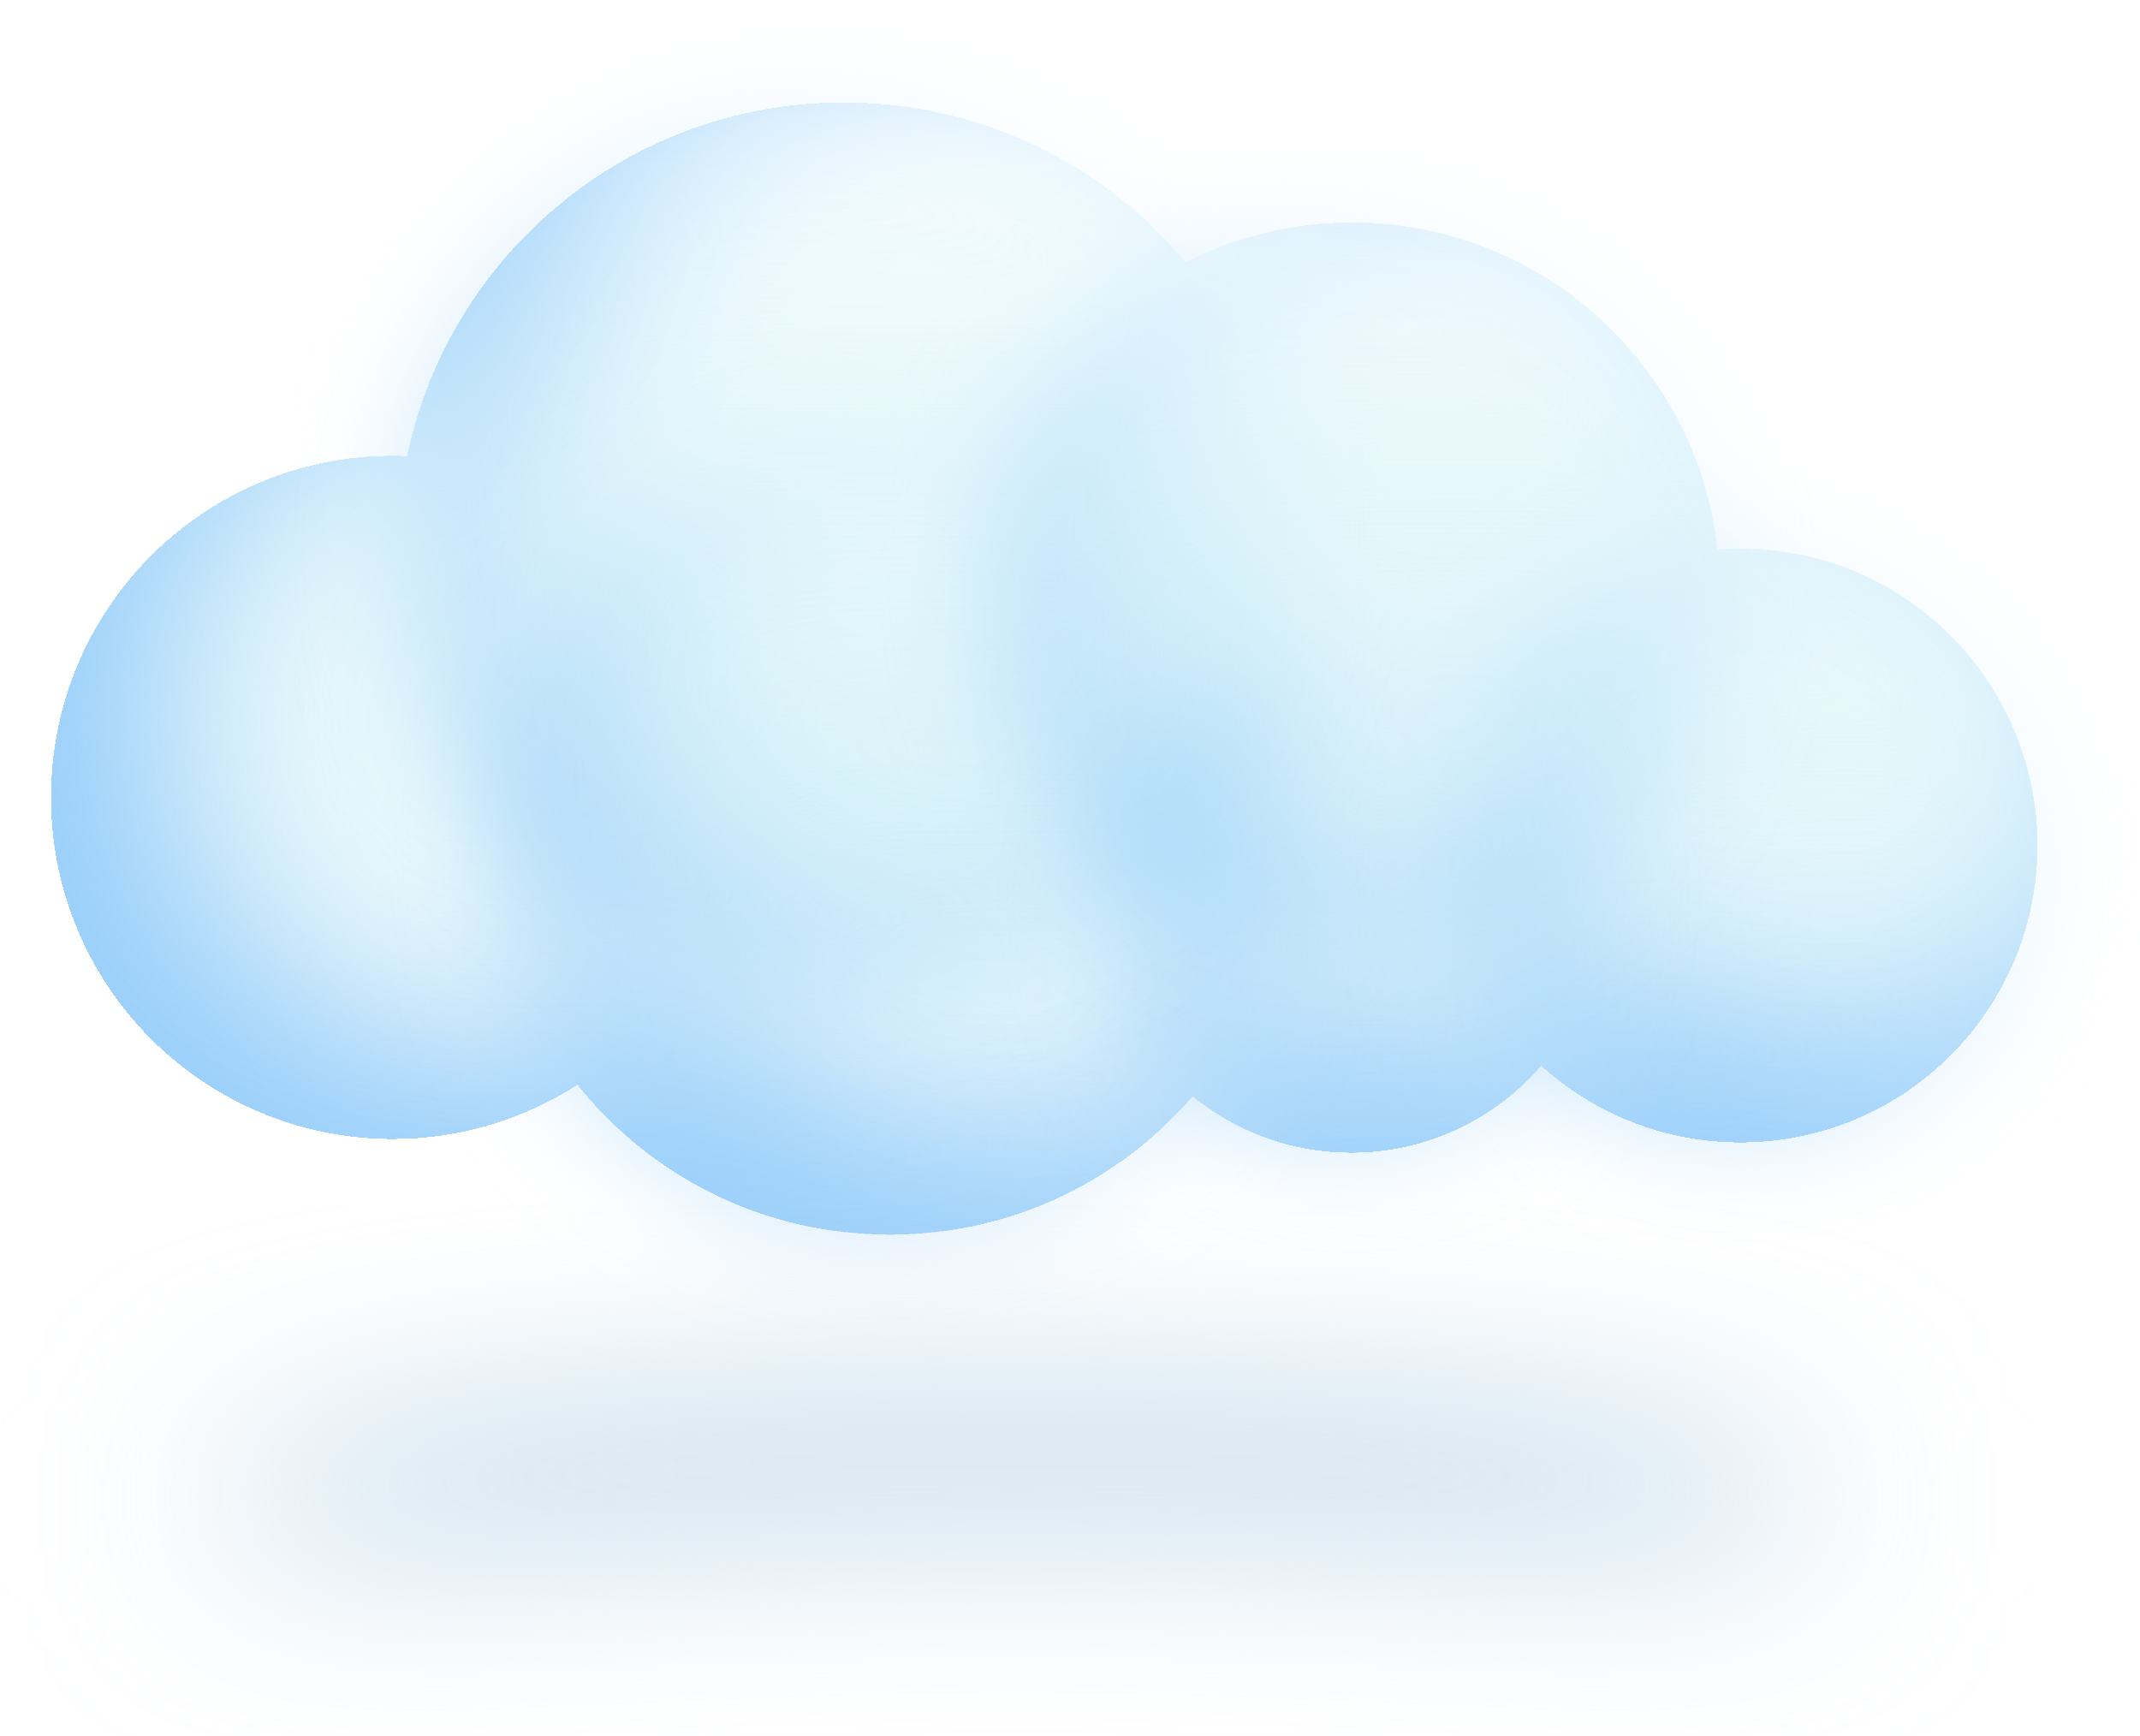
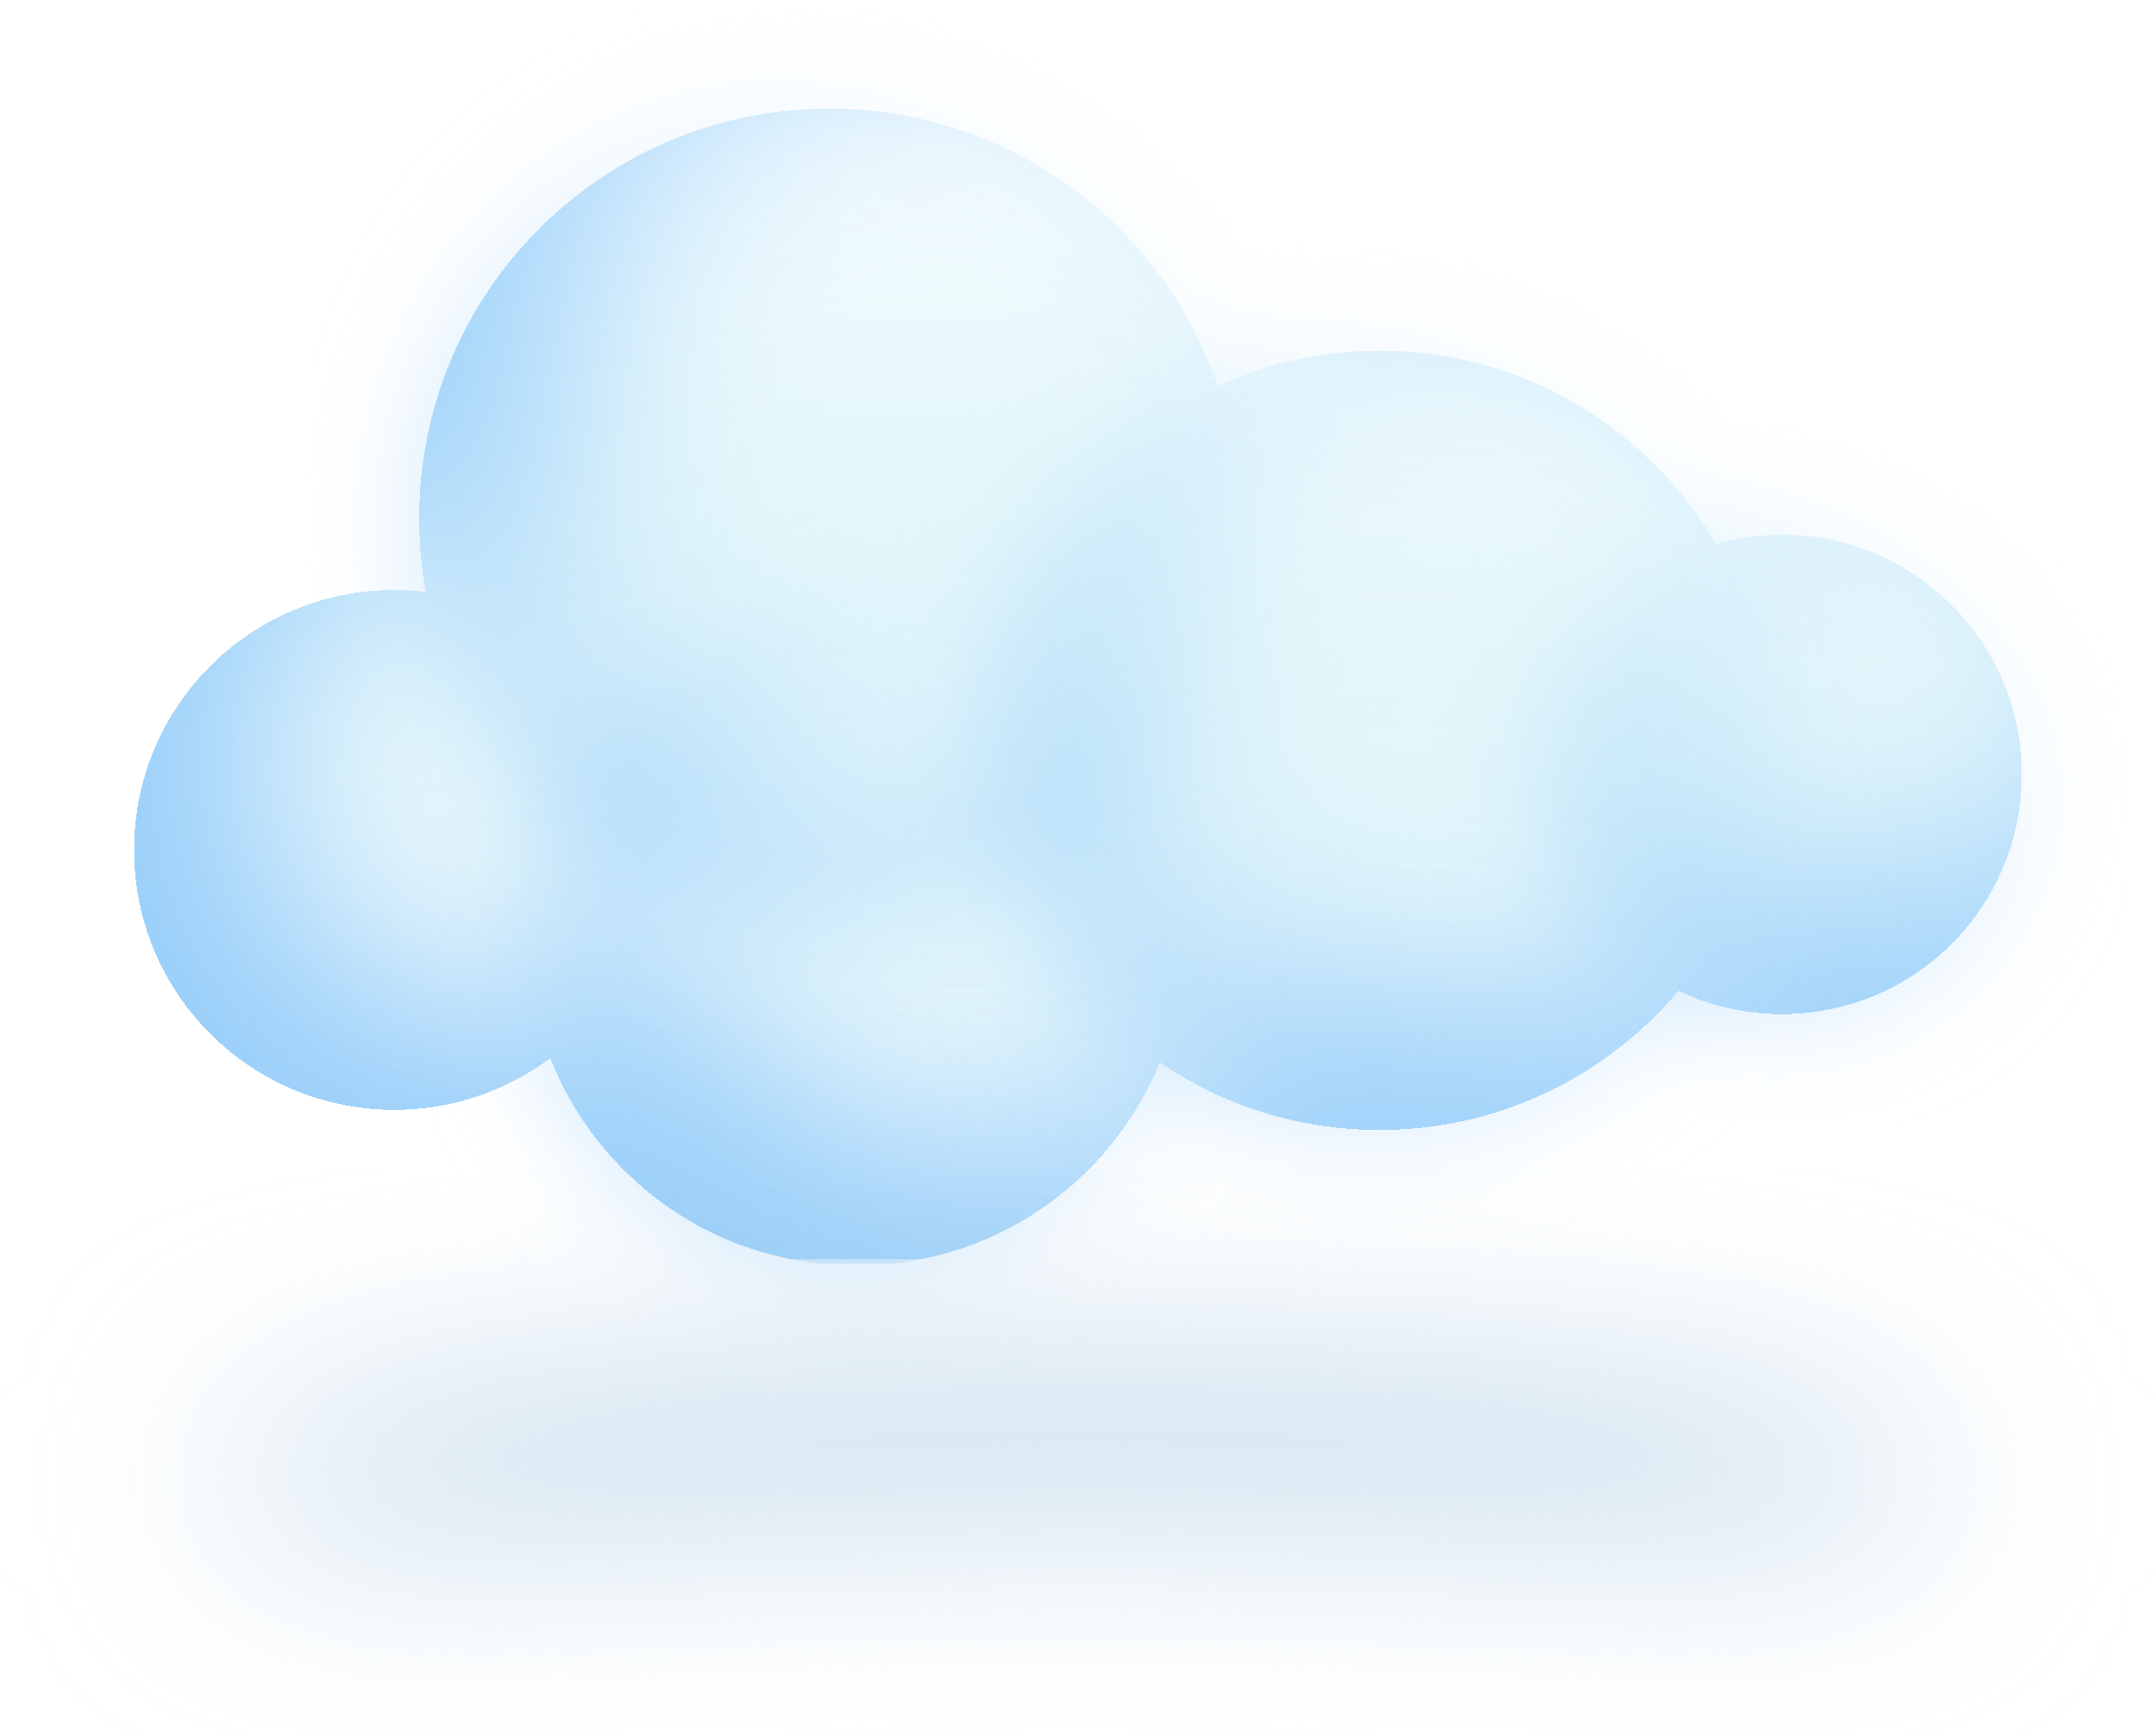
- <svg xmlns="http://www.w3.org/2000/svg" width="624" height="506" viewBox="0 0 624 506" fill="none">
-   <g filter="url(#filter0_i_52_371)">
-     <path fill-rule="evenodd" clip-rule="evenodd" d="M246 30C286.037 30 321.847 48.099 345.694 76.562C360.259 69.168 376.742 65 394.2 65C449.409 65 494.87 106.684 500.755 160.259C502.981 160.087 505.23 160 507.5 160C555.273 160 594 198.727 594 246.5C594 294.273 555.273 333 507.5 333C485.126 333 464.735 324.505 449.379 310.565C435.991 326.137 416.147 336 394 336C376.465 336 360.374 329.817 347.788 319.513C326.423 344.305 294.795 360 259.5 360C222.631 360 189.762 342.873 168.415 316.141C152.88 326.176 134.37 332 114.5 332C59.548 332 15 287.452 15 232.5C15 177.548 59.548 133 114.5 133C115.937 133 117.366 133.03 118.788 133.091C131.182 74.206 183.429 30 246 30Z" fill="url(#paint0_linear_52_371)" />
+ <svg xmlns="http://www.w3.org/2000/svg" width="593" height="476" viewBox="0 0 593 476" fill="none">
+   <g filter="url(#filter0_i_160_357)">
+     <path fill-rule="evenodd" clip-rule="evenodd" d="M228.156 30C277.66 30 319.713 61.864 334.875 106.178C348.44 99.981 363.523 96.528 379.415 96.528C418.911 96.528 453.419 117.861 472.016 149.621C477.758 147.99 483.819 147.117 490.084 147.117C526.489 147.117 556 176.592 556 212.952C556 249.311 526.489 278.786 490.084 278.786C479.883 278.786 470.224 276.472 461.603 272.341C441.939 295.768 412.419 310.664 379.415 310.664C356.997 310.664 336.186 303.791 318.979 292.04C305.534 324.918 273.197 348.086 235.441 348.086C197.214 348.086 164.542 324.336 151.408 290.803C139.453 299.792 124.583 305.12 108.467 305.12C68.997 305.12 37 273.163 37 233.741C37 194.32 68.997 162.363 108.467 162.363C111.433 162.363 114.357 162.543 117.229 162.894C116.031 156.315 115.405 149.536 115.405 142.612C115.405 80.418 165.885 30 228.156 30Z" fill="url(#paint0_linear_160_357)" />
  </g>
-   <g opacity="0.5" filter="url(#filter1_if_52_371)">
-     <circle cx="259.5" cy="243.5" r="116.5" fill="url(#paint1_linear_52_371)" />
+   <g opacity="0.5" filter="url(#filter1_if_160_357)">
+     <ellipse cx="490.084" cy="212.952" rx="65.916" ry="65.835" fill="url(#paint1_linear_160_357)" />
  </g>
-   <g opacity="0.5" filter="url(#filter2_if_52_371)">
-     <circle cx="507.5" cy="246.5" r="86.5" fill="url(#paint2_linear_52_371)" />
+   <g opacity="0.5" filter="url(#filter2_if_160_357)">
+     <ellipse cx="235.441" cy="257.996" rx="90.201" ry="90.09" fill="url(#paint2_linear_160_357)" />
  </g>
-   <g opacity="0.5" filter="url(#filter3_if_52_371)">
-     <circle cx="394" cy="263" r="73" fill="url(#paint3_linear_52_371)" />
+   <g opacity="0.5" filter="url(#filter3_if_160_357)">
+     <ellipse cx="228.156" cy="142.612" rx="112.751" ry="112.612" fill="url(#paint3_linear_160_357)" />
  </g>
-   <g opacity="0.5" filter="url(#filter4_if_52_371)">
-     <circle cx="246" cy="160" r="130" fill="url(#paint4_linear_52_371)" />
+   <g opacity="0.5" filter="url(#filter4_if_160_357)">
+     <ellipse cx="379.415" cy="203.596" rx="107.2" ry="107.068" fill="url(#paint4_linear_160_357)" />
  </g>
-   <g opacity="0.5" filter="url(#filter5_if_52_371)">
-     <ellipse cx="394.2" cy="172.068" rx="107.2" ry="107.068" fill="url(#paint5_linear_52_371)" />
-   </g>
-   <g filter="url(#filter6_f_52_371)">
-     <path d="M532.409 439.171C532.409 454.536 426.789 439.171 296.5 439.171C166.211 439.171 60.591 454.536 60.591 439.171C60.591 423.806 166.211 411.35 296.5 411.35C426.789 411.35 532.409 423.806 532.409 439.171Z" fill="#A2C6E0" />
+   <g filter="url(#filter5_f_160_357)">
+     <path d="M532.409 409.171C532.409 424.536 426.789 409.171 296.5 409.171C166.211 409.171 60.591 424.536 60.591 409.171C60.591 393.806 166.211 381.35 296.5 381.35C426.789 381.35 532.409 393.806 532.409 409.171Z" fill="#A2C6E0" />
  </g>
  <defs>
-     <filter id="filter0_i_52_371" x="15" y="5" width="609" height="355" filterUnits="userSpaceOnUse" color-interpolation-filters="sRGB">
+     <filter id="filter0_i_160_357" x="37" y="5" width="549" height="343.086" filterUnits="userSpaceOnUse" color-interpolation-filters="sRGB">
      <feFlood flood-opacity="0" result="BackgroundImageFix" />
      <feBlend mode="normal" in="SourceGraphic" in2="BackgroundImageFix" result="shape" />
      <feColorMatrix in="SourceAlpha" type="matrix" values="0 0 0 0 0 0 0 0 0 0 0 0 0 0 0 0 0 0 127 0" result="hardAlpha" />
      <feOffset dx="30" dy="-25" />
      <feGaussianBlur stdDeviation="30" />
      <feComposite in2="hardAlpha" operator="arithmetic" k2="-1" k3="1" />
      <feColorMatrix type="matrix" values="0 0 0 0 0.588 0 0 0 0 0.804 0 0 0 0 0.98 0 0 0 1 0" />
-       <feBlend mode="normal" in2="shape" result="effect1_innerShadow_52_371" />
+       <feBlend mode="normal" in2="shape" result="effect1_innerShadow_160_357" />
    </filter>
-     <filter id="filter1_if_52_371" x="113" y="97" width="293" height="293" filterUnits="userSpaceOnUse" color-interpolation-filters="sRGB">
+     <filter id="filter1_if_160_357" x="394.168" y="117.117" width="191.832" height="191.67" filterUnits="userSpaceOnUse" color-interpolation-filters="sRGB">
      <feFlood flood-opacity="0" result="BackgroundImageFix" />
      <feBlend mode="normal" in="SourceGraphic" in2="BackgroundImageFix" result="shape" />
      <feColorMatrix in="SourceAlpha" type="matrix" values="0 0 0 0 0 0 0 0 0 0 0 0 0 0 0 0 0 0 127 0" result="hardAlpha" />
      <feOffset dx="30" dy="-25" />
      <feGaussianBlur stdDeviation="30" />
      <feComposite in2="hardAlpha" operator="arithmetic" k2="-1" k3="1" />
      <feColorMatrix type="matrix" values="0 0 0 0 0.588 0 0 0 0 0.804 0 0 0 0 0.98 0 0 0 1 0" />
-       <feBlend mode="normal" in2="shape" result="effect1_innerShadow_52_371" />
-       <feGaussianBlur stdDeviation="15" result="effect2_foregroundBlur_52_371" />
+       <feBlend mode="normal" in2="shape" result="effect1_innerShadow_160_357" />
+       <feGaussianBlur stdDeviation="15" result="effect2_foregroundBlur_160_357" />
    </filter>
-     <filter id="filter2_if_52_371" x="391" y="130" width="233" height="233" filterUnits="userSpaceOnUse" color-interpolation-filters="sRGB">
+     <filter id="filter2_if_160_357" x="115.241" y="137.907" width="240.401" height="240.18" filterUnits="userSpaceOnUse" color-interpolation-filters="sRGB">
      <feFlood flood-opacity="0" result="BackgroundImageFix" />
      <feBlend mode="normal" in="SourceGraphic" in2="BackgroundImageFix" result="shape" />
      <feColorMatrix in="SourceAlpha" type="matrix" values="0 0 0 0 0 0 0 0 0 0 0 0 0 0 0 0 0 0 127 0" result="hardAlpha" />
      <feOffset dx="30" dy="-25" />
      <feGaussianBlur stdDeviation="30" />
      <feComposite in2="hardAlpha" operator="arithmetic" k2="-1" k3="1" />
      <feColorMatrix type="matrix" values="0 0 0 0 0.588 0 0 0 0 0.804 0 0 0 0 0.98 0 0 0 1 0" />
-       <feBlend mode="normal" in2="shape" result="effect1_innerShadow_52_371" />
-       <feGaussianBlur stdDeviation="15" result="effect2_foregroundBlur_52_371" />
+       <feBlend mode="normal" in2="shape" result="effect1_innerShadow_160_357" />
+       <feGaussianBlur stdDeviation="15" result="effect2_foregroundBlur_160_357" />
    </filter>
-     <filter id="filter3_if_52_371" x="291" y="160" width="206" height="206" filterUnits="userSpaceOnUse" color-interpolation-filters="sRGB">
+     <filter id="filter3_if_160_357" x="85.405" y="0" width="285.501" height="285.224" filterUnits="userSpaceOnUse" color-interpolation-filters="sRGB">
      <feFlood flood-opacity="0" result="BackgroundImageFix" />
      <feBlend mode="normal" in="SourceGraphic" in2="BackgroundImageFix" result="shape" />
      <feColorMatrix in="SourceAlpha" type="matrix" values="0 0 0 0 0 0 0 0 0 0 0 0 0 0 0 0 0 0 127 0" result="hardAlpha" />
      <feOffset dx="30" dy="-25" />
      <feGaussianBlur stdDeviation="30" />
      <feComposite in2="hardAlpha" operator="arithmetic" k2="-1" k3="1" />
      <feColorMatrix type="matrix" values="0 0 0 0 0.588 0 0 0 0 0.804 0 0 0 0 0.98 0 0 0 1 0" />
-       <feBlend mode="normal" in2="shape" result="effect1_innerShadow_52_371" />
-       <feGaussianBlur stdDeviation="15" result="effect2_foregroundBlur_52_371" />
+       <feBlend mode="normal" in2="shape" result="effect1_innerShadow_160_357" />
+       <feGaussianBlur stdDeviation="15" result="effect2_foregroundBlur_160_357" />
    </filter>
-     <filter id="filter4_if_52_371" x="86" y="0" width="320" height="320" filterUnits="userSpaceOnUse" color-interpolation-filters="sRGB">
+     <filter id="filter4_if_160_357" x="242.215" y="66.528" width="274.4" height="274.136" filterUnits="userSpaceOnUse" color-interpolation-filters="sRGB">
      <feFlood flood-opacity="0" result="BackgroundImageFix" />
      <feBlend mode="normal" in="SourceGraphic" in2="BackgroundImageFix" result="shape" />
      <feColorMatrix in="SourceAlpha" type="matrix" values="0 0 0 0 0 0 0 0 0 0 0 0 0 0 0 0 0 0 127 0" result="hardAlpha" />
      <feOffset dx="30" dy="-25" />
      <feGaussianBlur stdDeviation="30" />
      <feComposite in2="hardAlpha" operator="arithmetic" k2="-1" k3="1" />
      <feColorMatrix type="matrix" values="0 0 0 0 0.588 0 0 0 0 0.804 0 0 0 0 0.98 0 0 0 1 0" />
-       <feBlend mode="normal" in2="shape" result="effect1_innerShadow_52_371" />
-       <feGaussianBlur stdDeviation="15" result="effect2_foregroundBlur_52_371" />
+       <feBlend mode="normal" in2="shape" result="effect1_innerShadow_160_357" />
+       <feGaussianBlur stdDeviation="15" result="effect2_foregroundBlur_160_357" />
    </filter>
-     <filter id="filter5_if_52_371" x="257" y="35" width="274.4" height="274.136" filterUnits="userSpaceOnUse" color-interpolation-filters="sRGB">
+     <filter id="filter5_f_160_357" x="0.591" y="321.35" width="591.818" height="154.65" filterUnits="userSpaceOnUse" color-interpolation-filters="sRGB">
      <feFlood flood-opacity="0" result="BackgroundImageFix" />
      <feBlend mode="normal" in="SourceGraphic" in2="BackgroundImageFix" result="shape" />
-       <feColorMatrix in="SourceAlpha" type="matrix" values="0 0 0 0 0 0 0 0 0 0 0 0 0 0 0 0 0 0 127 0" result="hardAlpha" />
-       <feOffset dx="30" dy="-25" />
-       <feGaussianBlur stdDeviation="30" />
-       <feComposite in2="hardAlpha" operator="arithmetic" k2="-1" k3="1" />
-       <feColorMatrix type="matrix" values="0 0 0 0 0.588 0 0 0 0 0.804 0 0 0 0 0.98 0 0 0 1 0" />
-       <feBlend mode="normal" in2="shape" result="effect1_innerShadow_52_371" />
-       <feGaussianBlur stdDeviation="15" result="effect2_foregroundBlur_52_371" />
+       <feGaussianBlur stdDeviation="30" result="effect1_foregroundBlur_160_357" />
    </filter>
-     <filter id="filter6_f_52_371" x="0.591" y="351.35" width="591.818" height="154.65" filterUnits="userSpaceOnUse" color-interpolation-filters="sRGB">
-       <feFlood flood-opacity="0" result="BackgroundImageFix" />
-       <feBlend mode="normal" in="SourceGraphic" in2="BackgroundImageFix" result="shape" />
-       <feGaussianBlur stdDeviation="30" result="effect1_foregroundBlur_52_371" />
-     </filter>
-     <linearGradient id="paint0_linear_52_371" x1="296.5" y1="44" x2="296.5" y2="362.086" gradientUnits="userSpaceOnUse">
+     <linearGradient id="paint0_linear_160_357" x1="296.5" y1="30" x2="296.5" y2="348.086" gradientUnits="userSpaceOnUse">
      <stop stop-color="#FAFEFF" />
      <stop offset="1" stop-color="#A9E4EF" stop-opacity="0" />
    </linearGradient>
-     <linearGradient id="paint1_linear_52_371" x1="259.5" y1="127" x2="259.5" y2="360" gradientUnits="userSpaceOnUse">
+     <linearGradient id="paint1_linear_160_357" x1="490.084" y1="147.117" x2="490.084" y2="278.786" gradientUnits="userSpaceOnUse">
      <stop stop-color="#FAFEFF" />
      <stop offset="1" stop-color="#A9E4EF" stop-opacity="0" />
    </linearGradient>
-     <linearGradient id="paint2_linear_52_371" x1="507.5" y1="160" x2="507.5" y2="333" gradientUnits="userSpaceOnUse">
+     <linearGradient id="paint2_linear_160_357" x1="235.441" y1="167.907" x2="235.441" y2="348.086" gradientUnits="userSpaceOnUse">
      <stop stop-color="#FAFEFF" />
      <stop offset="1" stop-color="#A9E4EF" stop-opacity="0" />
    </linearGradient>
-     <linearGradient id="paint3_linear_52_371" x1="394" y1="190" x2="394" y2="336" gradientUnits="userSpaceOnUse">
+     <linearGradient id="paint3_linear_160_357" x1="228.156" y1="30" x2="228.156" y2="255.224" gradientUnits="userSpaceOnUse">
      <stop stop-color="#FAFEFF" />
      <stop offset="1" stop-color="#A9E4EF" stop-opacity="0" />
    </linearGradient>
-     <linearGradient id="paint4_linear_52_371" x1="246" y1="30" x2="246" y2="290" gradientUnits="userSpaceOnUse">
-       <stop stop-color="#FAFEFF" />
-       <stop offset="1" stop-color="#A9E4EF" stop-opacity="0" />
-     </linearGradient>
-     <linearGradient id="paint5_linear_52_371" x1="394.2" y1="65" x2="394.2" y2="279.136" gradientUnits="userSpaceOnUse">
+     <linearGradient id="paint4_linear_160_357" x1="379.415" y1="96.528" x2="379.415" y2="310.664" gradientUnits="userSpaceOnUse">
      <stop stop-color="#FAFEFF" />
      <stop offset="1" stop-color="#A9E4EF" stop-opacity="0" />
    </linearGradient>
  </defs>
</svg>
